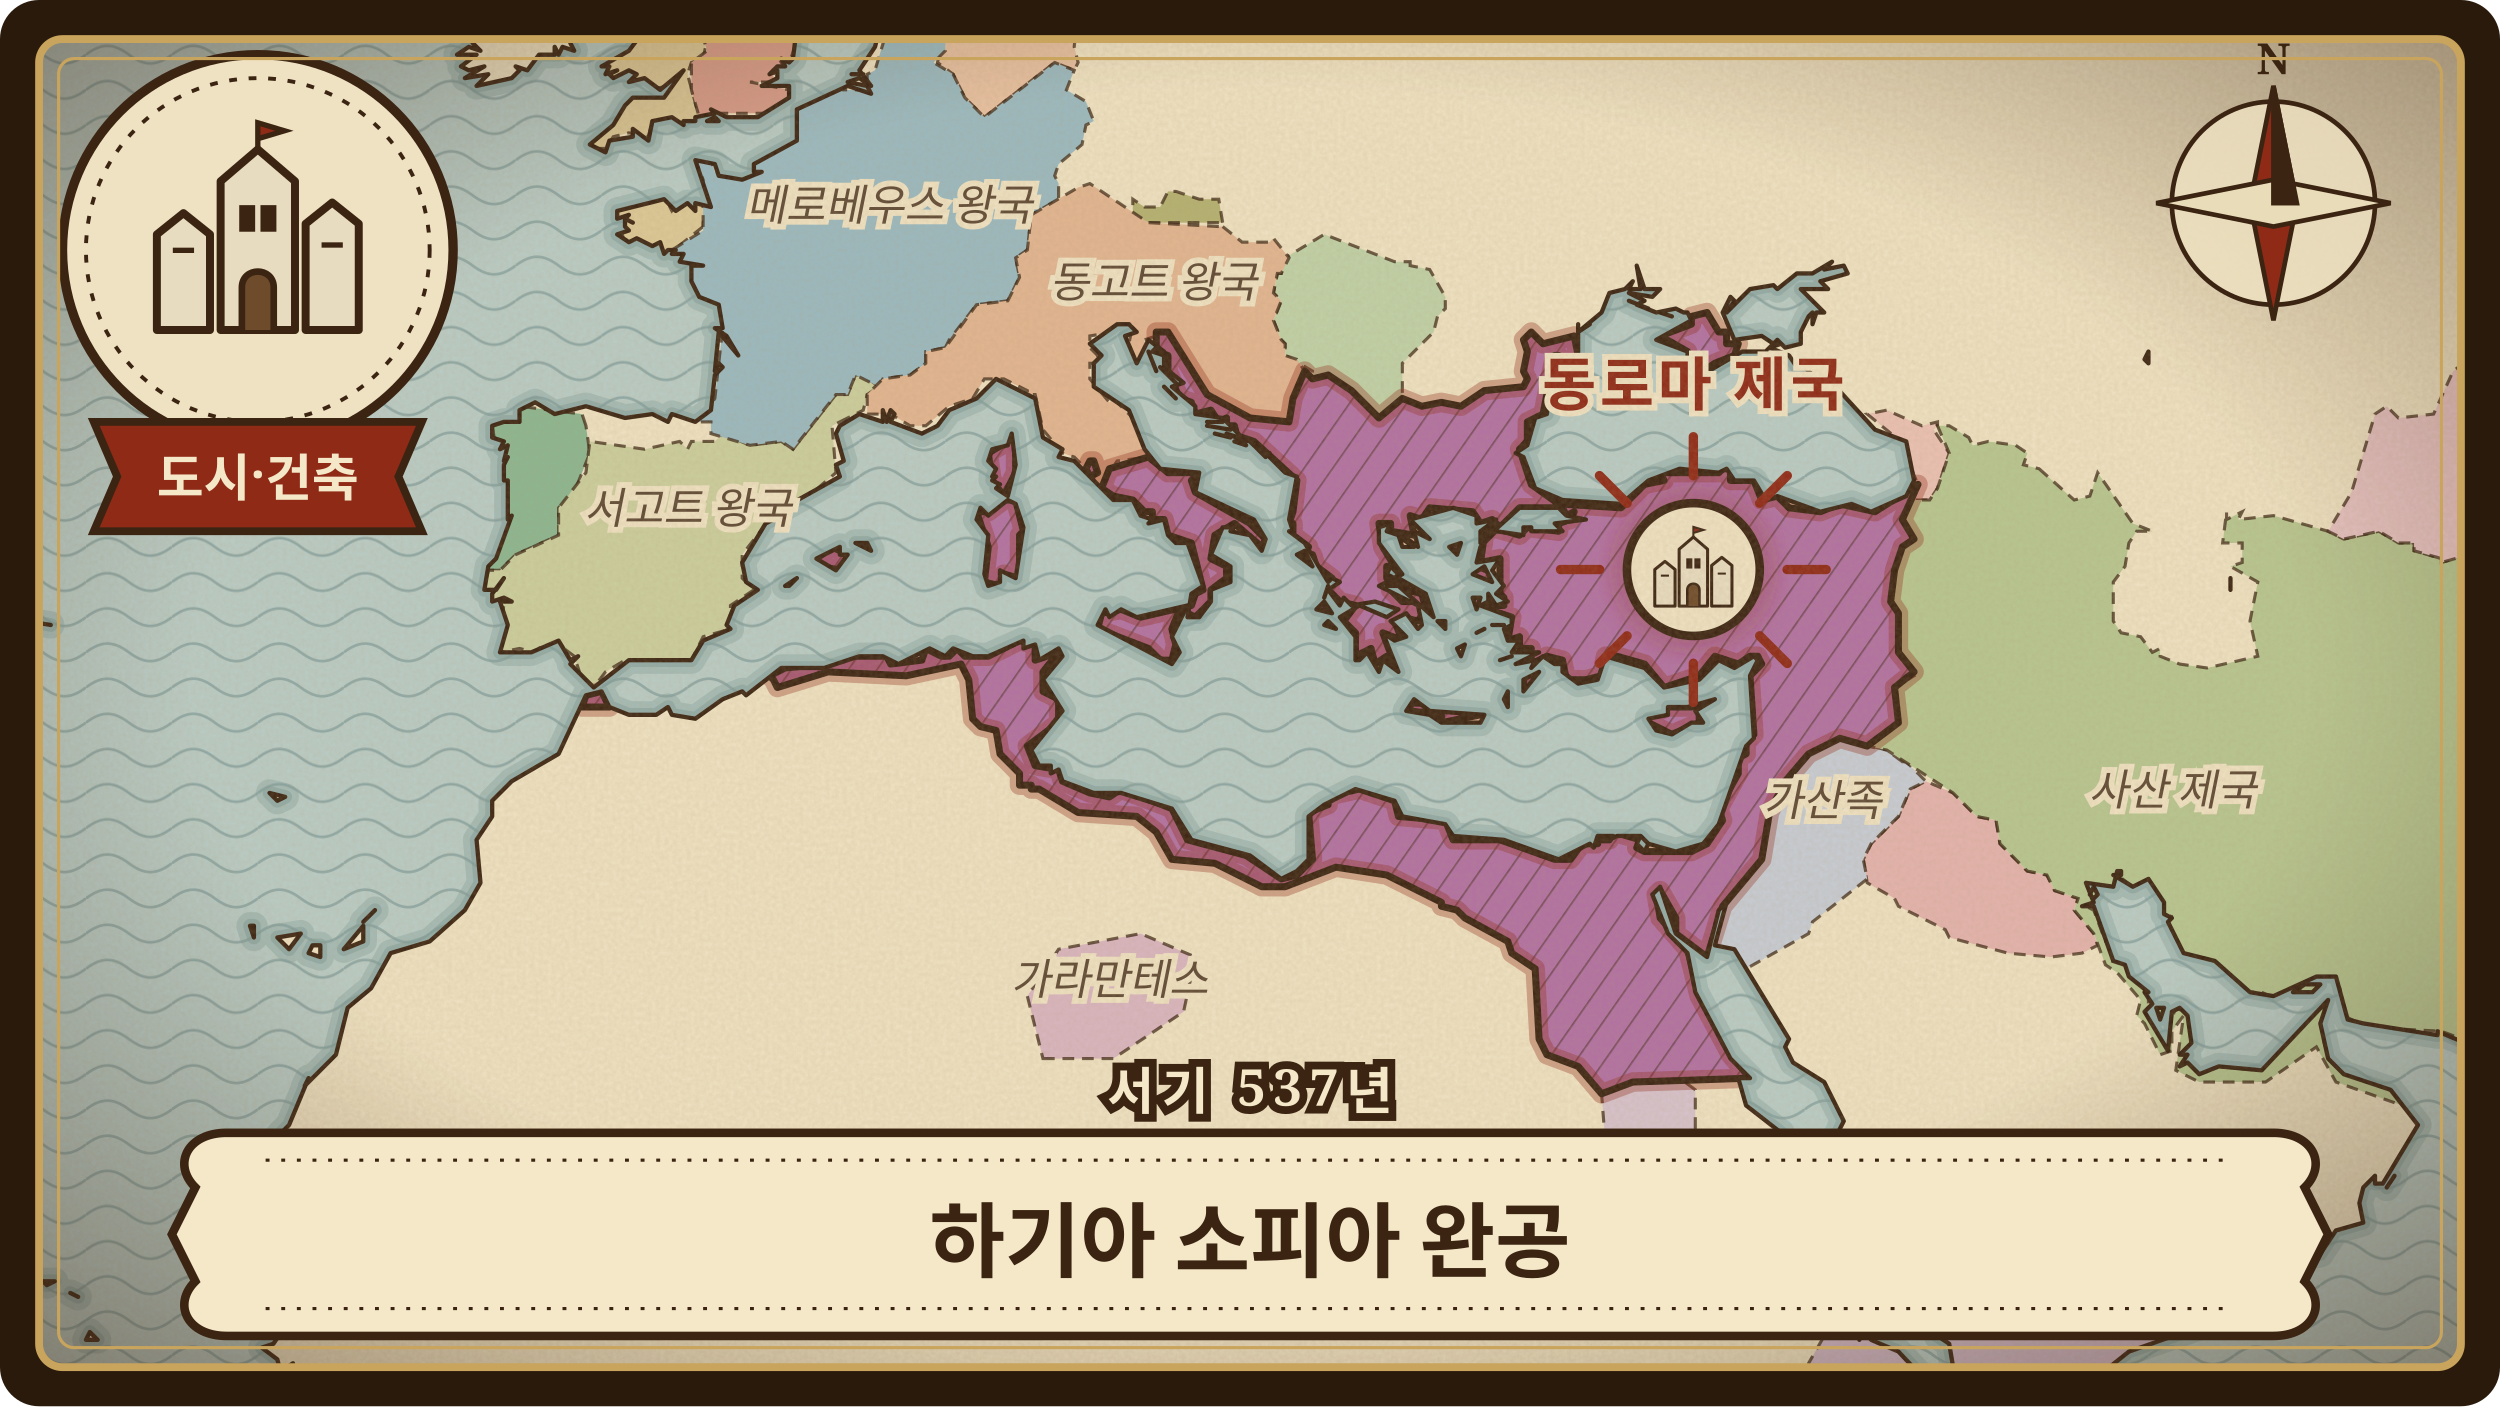
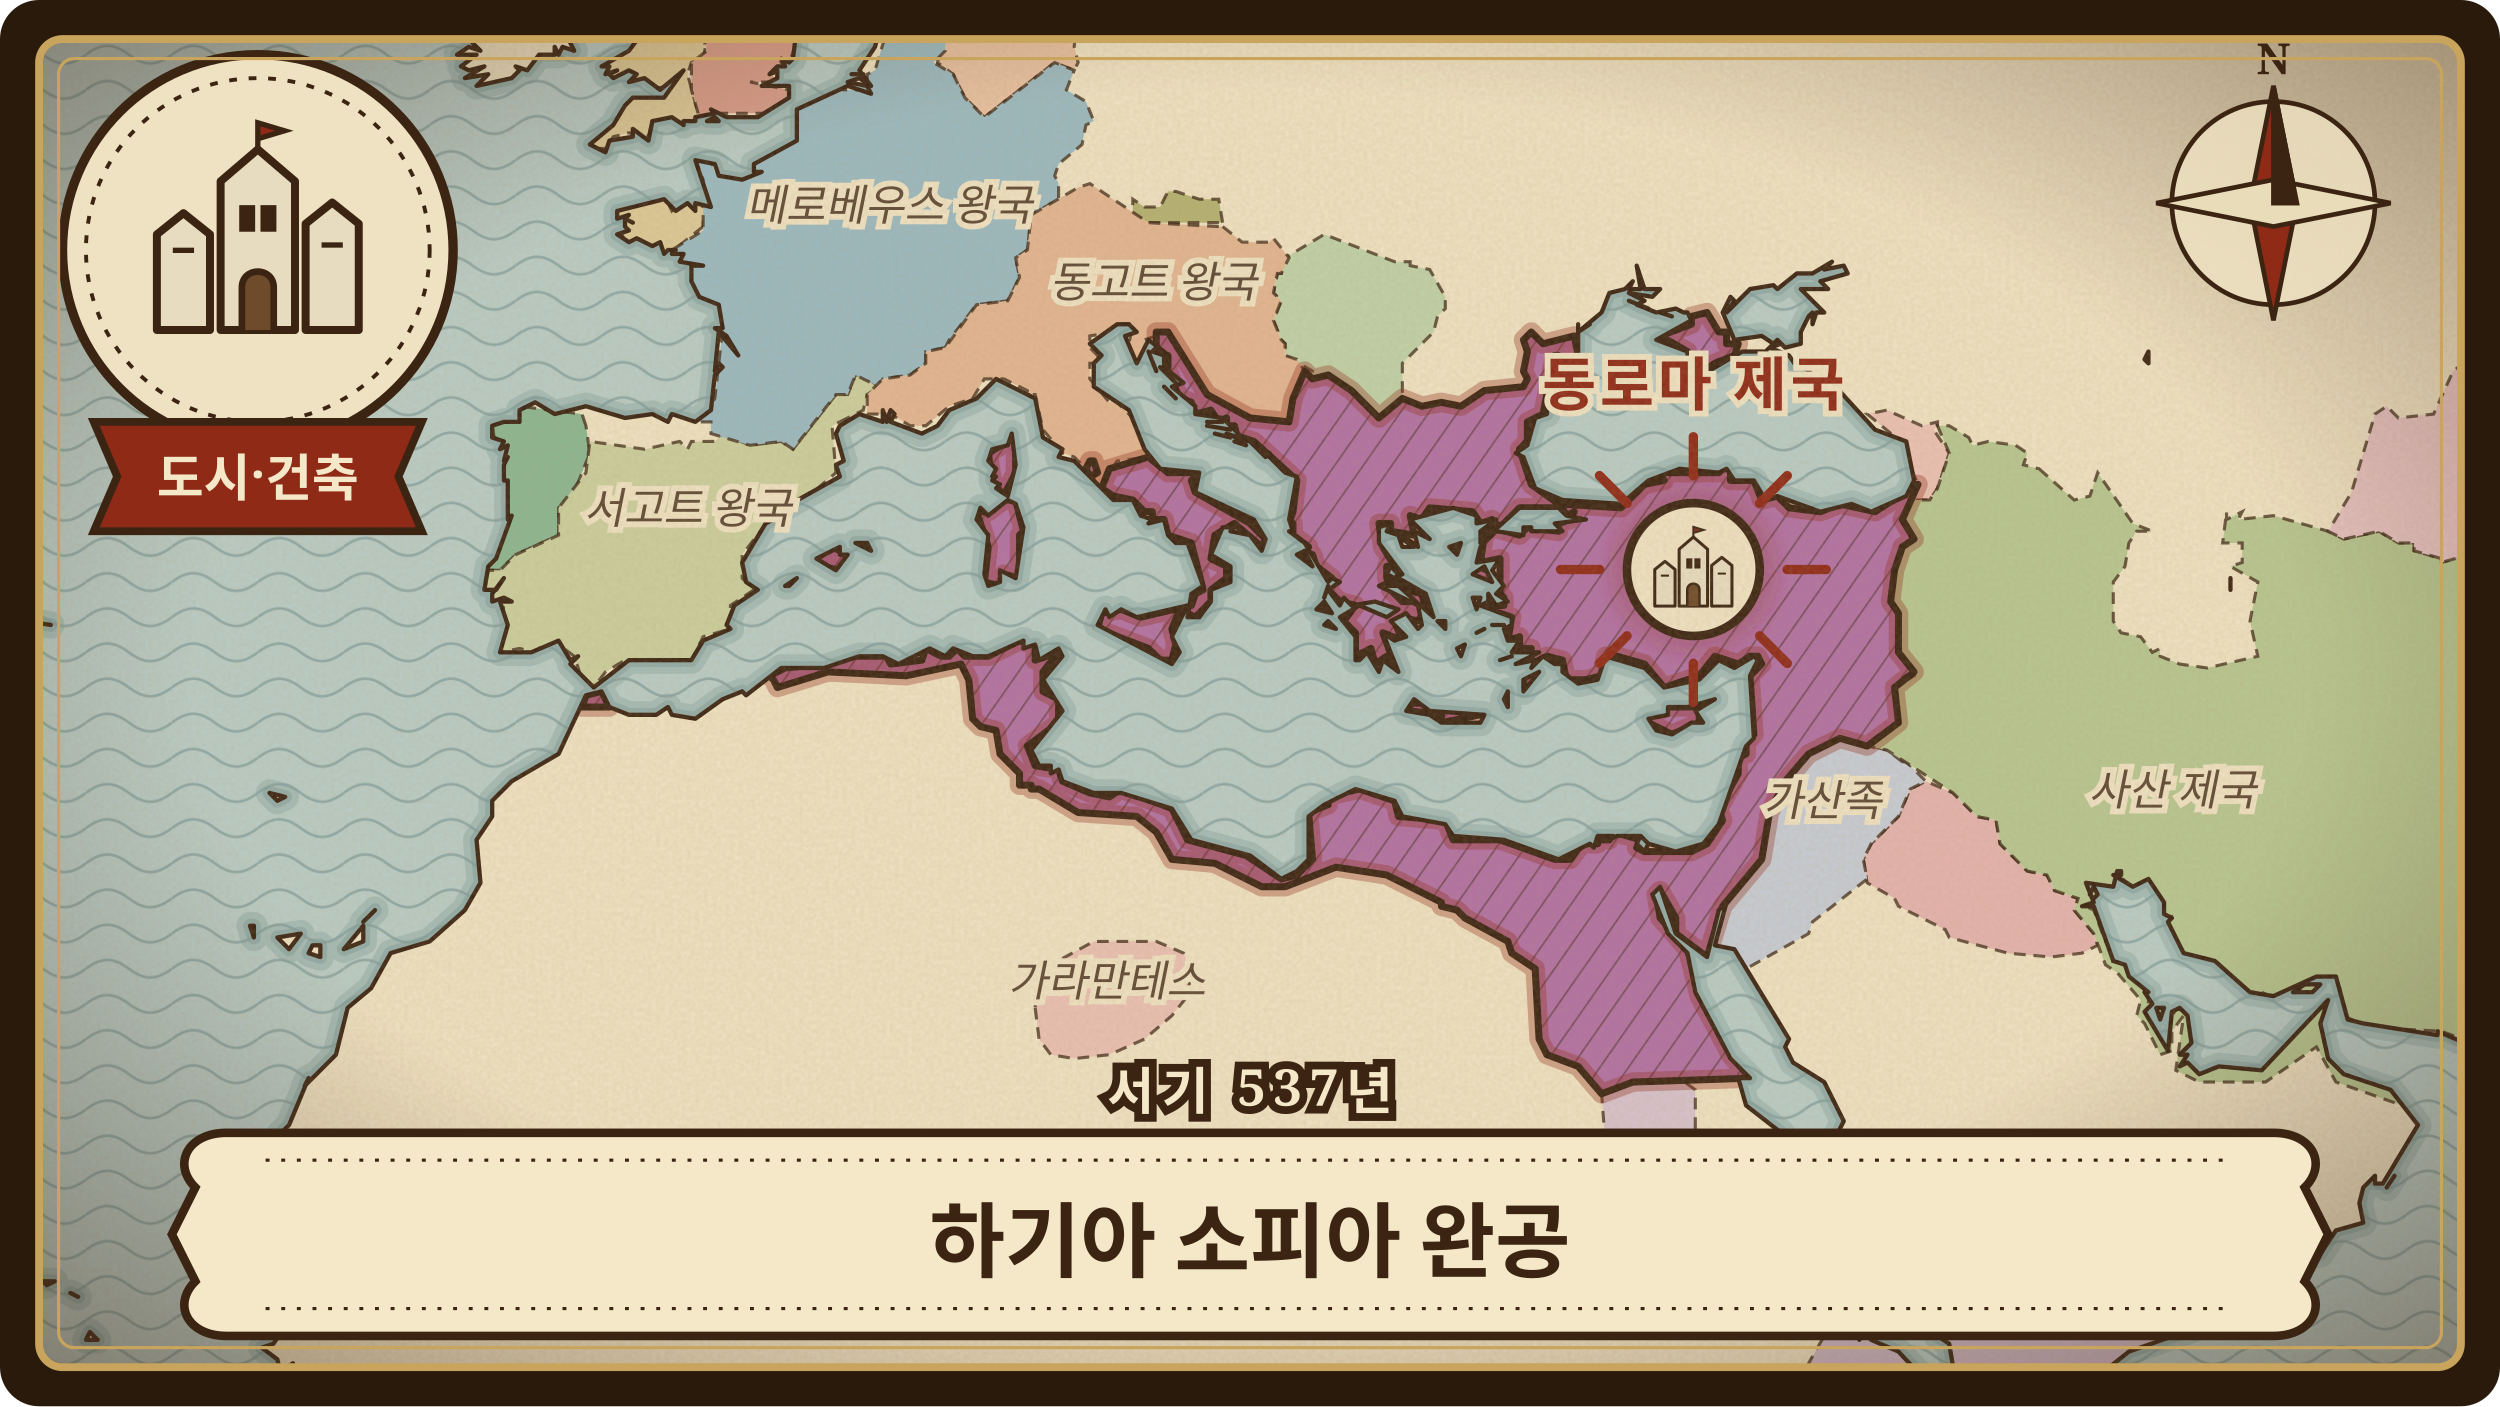
<svg xmlns="http://www.w3.org/2000/svg" viewBox="0 0 640 360" width="640" height="360" role="img" aria-label="하기아 소피아 완공">
  <defs>
    <clipPath id="frame-hagia-sophia">
      <rect x="10" y="10" width="620" height="340" rx="6" />
    </clipPath>
    <pattern id="waves-hagia-sophia" width="22" height="9" patternUnits="userSpaceOnUse">
      <path d="M0 5 C4 2 7 2 11 5 C15 8 18 8 22 5" fill="none" stroke="#6f8f8f" stroke-width="0.7" stroke-opacity="0.55" />
    </pattern>
    <pattern id="hatch-hagia-sophia" width="6" height="6" patternUnits="userSpaceOnUse" patternTransform="rotate(35)">
      <path d="M0 0 L0 6" stroke="#3b2412" stroke-width="0.9" stroke-opacity="0.45" />
    </pattern>
    <filter id="paper-hagia-sophia" x="0" y="0" width="100%" height="100%">
      <feTurbulence type="fractalNoise" baseFrequency="0.9" numOctaves="3" seed="25" result="noise" />
      <feColorMatrix in="noise" type="matrix" values="0 0 0 0 0.45  0 0 0 0 0.33  0 0 0 0 0.18  0 0 0 0.22 0" />
    </filter>
    <radialGradient id="vignette-hagia-sophia" cx="50%" cy="48%" r="70%">
      <stop offset="60%" stop-color="#3b2412" stop-opacity="0" />
      <stop offset="100%" stop-color="#3b2412" stop-opacity="0.45" />
    </radialGradient>
    <filter id="glow-hagia-sophia">
      <feGaussianBlur stdDeviation="3" />
    </filter>
    <path id="land-hagia-sophia" d="M7 159L13 160L7 159ZM11 328L12 329L14 328L11 328ZM18 331L20 332L18 331ZM22 343L25 343L23 341L22 343ZM64 237L65 240L65 237L64 237ZM67 345L71 348L72 352L75 349L72 351L73 352L74 351L74 355L83 354L75 357L73 354L72 361L74 360L75 361L78 360L80 361L82 359L80 361L74 361L72 362L75 364L77 363L75 365L77 366L80 365L78 367L85 366L85 367L84 366L81 367L82 369L83 367L85 368L81 370L83 369L82 371L83 373L85 371L85 374L87 372L87 375L89 373L87 376L94 380L94 383L96 384L555 384L556 378L559 377L556 377L558 367L555 365L550 369L531 371L524 375L519 374L510 377L505 374L500 368L496 369L502 365L501 362L486 346L479 343L477 340L476 343L470 325L468 321L467 322L468 320L459 314L457 297L458 298L455 293L456 290L447 283L445 276L448 276L443 271L434 254L432 244L427 239L423 229L425 227L429 239L437 245L440 233L442 231L439 242L444 243L458 266L457 268L459 272L467 277L472 287L470 291L472 297L476 303L483 308L488 319L494 325L498 333L498 341L496 342L499 344L501 356L502 360L506 361L514 360L518 356L526 355L535 350L540 350L545 346L565 339L564 336L567 333L578 328L585 328L588 322L594 321L598 315L605 313L604 308L605 304L608 301L608 303L610 303L619 288L612 279L600 275L596 271L594 262L596 256L579 274L568 273L563 275L560 272L558 273L560 270L558 270L561 267L560 260L558 258L556 259L555 269L549 259L551 257L549 254L550 254L545 250L544 247L541 246L536 232L533 232L536 231L534 226L541 227L542 223L543 223L543 224L541 224L546 227L550 225L554 231L554 234L556 235L555 236L559 244L567 246L576 254L582 255L593 250L598 250L601 261L605 262L624 265L624 264L631 267L633 266L633 267L638 265L645 266L649 264L654 266L664 264L664 -24L344 -24L344 -20L339 -20L341 -24L338 -20L335 -20L334 -16L330 -13L326 -13L324 -18L326 -16L322 -19L316 -17L310 -15L308 -11L295 -7L290 -10L290 -9L292 -8L291 -6L297 -6L296 -3L291 -6L291 -10L288 -9L285 -14L280 -12L284 -14L282 -14L279 -9L276 -10L274 -7L270 -8L269 -9L272 -13L269 -12L266 -14L264 -12L264 -14L262 -14L263 -18L259 -18L261 -20L262 -19L262 -20L259 -21L261 -24L254 -24L253 -22L254 -22L254 -17L256 -14L253 -12L256 -12L256 -7L262 -3L258 -7L254 -7L253 -1L253 -3L251 -4L251 -1L249 -5L243 -3L242 0L245 0L243 1L240 -2L232 0L228 4L226 4L224 12L220 18L223 22L220 20L217 21L222 22L223 24L217 22L204 28L204 36L193 42L193 44L195 44L190 46L184 45L183 42L178 41L182 53L178 52L178 54L176 52L173 54L170 51L158 54L158 56L161 55L160 56L162 57L160 56L160 58L161 59L158 60L161 62L163 61L167 63L169 62L170 65L171 64L173 64L172 65L175 65L174 67L180 68L177 68L177 72L179 76L184 78L185 84L183 84L186 86L189 91L184 85L183 95L184 93L185 94L183 96L182 105L178 108L172 106L171 108L167 106L160 107L150 104L142 106L137 103L133 105L133 108L129 108L126 109L126 112L129 113L128 115L130 114L129 118L130 117L129 119L129 123L130 123L130 133L131 132L127 143L125 145L124 151L127 151L129 148L126 152L126 154L129 153L131 154L128 154L130 160L128 167L136 167L143 164L146 169L148 168L146 170L152 176L161 169L177 169L180 164L187 161L186 160L188 155L194 151L191 149L190 144L196 134L198 133L197 132L215 122L214 119L216 118L214 111L215 109L220 106L226 108L226 105L227 108L228 105L229 106L228 108L236 111L240 109L243 105L250 102L255 97L265 102L267 112L272 115L271 117L275 118L285 128L290 128L292 132L295 133L294 134L298 133L299 137L301 139L304 139L308 150L305 152L304 158L307 158L310 154L310 151L315 149L315 145L310 142L313 135L316 135L315 136L320 137L323 141L324 138L321 133L306 126L307 121L297 120L293 115L289 105L280 99L280 93L282 91L279 88L286 83L289 83L291 85L288 86L291 93L294 87L298 90L298 94L303 98L300 99L306 104L306 106L313 107L319 113L314 111L320 113L324 117L325 116L325 117L329 121L332 122L330 133L331 136L330 136L334 139L340 149L341 148L343 149L340 151L343 155L344 153L346 155L352 154L358 156L355 158L348 155L343 158L347 163L347 169L348 169L350 167L353 172L354 169L358 172L354 162L357 164L360 163L356 159L360 157L363 161L364 160L363 155L353 150L357 148L355 147L356 145L358 147L357 148L359 147L353 139L353 135L356 134L355 136L358 137L359 140L362 140L359 138L359 137L363 140L362 136L366 138L361 133L372 130L378 132L378 134L383 133L379 136L379 139L389 130L399 130L400 128L393 125L390 117L388 116L391 114L393 107L396 106L397 98L399 94L398 95L398 92L400 91L399 94L404 92L404 83L404 85L410 80L412 75L416 74L417 73L418 72L417 74L420 74L419 68L421 74L425 74L423 76L417 75L421 77L419 78L424 80L429 79L431 80L432 80L433 82L424 87L432 90L432 95L430 95L434 97L446 90L452 90L454 88L451 86L444 87L441 80L443 76L444 77L442 80L448 74L454 73L455 74L460 70L464 70L469 67L467 69L472 68L473 70L466 72L468 74L461 74L467 80L465 80L464 83L464 80L463 81L461 85L461 88L457 89L455 87L454 88L456 88L453 89L458 91L460 94L462 94L465 97L469 98L480 110L488 113L490 123L488 127L479 131L474 129L466 131L455 127L452 128L449 123L444 123L442 120L440 121L430 120L422 123L415 129L400 128L399 130L401 132L406 133L398 134L400 136L392 136L392 135L390 135L390 137L383 136L379 140L378 144L384 143L382 146L385 150L383 152L386 154L383 155L381 152L381 154L379 155L387 158L387 160L385 161L386 164L389 164L387 167L394 167L388 170L393 169L392 171L395 168L398 170L400 170L400 172L404 175L409 174L411 168L421 171L426 176L435 174L440 169L444 171L449 168L450 169L448 173L449 189L447 191L440 211L436 216L429 218L422 216L421 218L419 216L420 214L422 216L420 214L414 214L412 215L410 215L413 214L409 214L408 217L407 216L399 220L385 215L372 214L370 211L359 209L357 205L347 202L339 206L335 209L335 220L332 223L328 225L320 219L305 215L300 207L287 203L280 203L272 200L271 197L269 198L269 196L266 196L264 192L272 182L267 174L272 168L271 166L266 169L265 165L262 166L262 164L253 168L249 168L244 166L242 168L238 166L230 170L226 168L220 168L211 171L200 171L191 178L190 177L185 179L178 184L172 183L171 181L168 183L161 183L156 181L154 177L150 178L143 193L131 200L126 205L126 209L122 215L123 226L119 233L110 241L100 244L95 253L89 258L86 270L78 278L79 276L74 288L71 291L70 299L71 297L76 304L74 310L76 309L74 311L76 314L77 323L74 338L70 344L67 345ZM69 203L71 205L73 204L69 203ZM71 240L74 243L77 239L71 240ZM79 244L82 245L82 242L80 242L79 244ZM88 243L93 241L93 237L88 243ZM93 236L96 233L93 236ZM117 14L122 14L118 17L120 18L124 17L119 20L125 19L122 22L131 20L133 18L132 17L135 18L138 14L142 14L142 12L143 14L144 12L147 13L146 11L149 4L147 -8L148 -8L147 -10L149 -9L152 -12L151 -15L153 -12L153 -14L152 -17L150 -16L151 -18L148 -23L142 -23L141 -21L140 -21L142 -24L138 -24L139 -21L137 -20L137 -24L137 -22L136 -24L136 -22L133 -23L132 -21L133 -18L129 -17L132 -15L134 -16L130 -13L131 -11L120 -12L120 -9L121 -11L122 -10L121 -7L124 -7L124 -6L121 -5L122 -4L119 -3L121 -2L119 -1L129 1L126 2L124 7L121 9L126 9L128 6L130 8L123 9L121 11L123 13L120 12L117 14ZM157 -24L156 -20L155 -20L157 -16L157 -19L161 -17L161 -19L163 -18L167 -20L170 -20L168 -19L166 -15L170 -9L172 -11L170 -3L173 0L171 0L170 -1L170 1L168 0L162 1L158 6L163 5L163 8L164 9L161 13L154 17L156 17L155 19L158 18L156 19L157 20L161 18L163 19L161 21L165 20L169 23L175 18L170 25L162 25L160 27L157 32L151 37L155 39L156 36L162 35L162 33L166 36L167 31L172 30L175 32L175 31L178 31L178 30L183 29L182 28L186 30L194 30L202 25L202 22L195 22L199 20L199 18L197 19L199 17L201 17L200 15L202 16L203 15L204 7L199 4L196 4L195 6L192 5L195 2L194 -1L190 -5L187 -5L190 -5L193 -3L190 -9L192 -10L188 -14L183 -16L181 -24ZM159 0L161 2L163 0L160 -1L159 0ZM181 31L184 31L183 30L181 31ZM201 150L202 150L204 148L201 150ZM209 143L214 146L217 142L215 142L215 140L209 143ZM218 19L221 19L218 19ZM219 139L223 141L222 139L219 139ZM250 133L253 137L252 147L253 150L256 149L256 146L260 148L262 135L260 129L258 128L253 132L251 130L250 133ZM253 118L255 120L254 122L255 122L254 123L256 124L255 125L258 127L260 119L259 111L258 114L254 115L253 118ZM281 160L300 170L302 167L300 163L304 155L291 158L287 156L284 158L283 156L281 160ZM294 90L296 95L294 90ZM295 90L298 91L296 89L295 90ZM297 94L301 98L297 94ZM298 99L301 102L298 99ZM309 109L315 110L309 109ZM309 108L313 108L309 108ZM311 111L315 112L311 111ZM316 113L319 114L316 113ZM332 142L336 145L334 141L332 142ZM337 156L341 157L339 154L337 156ZM339 153L340 150L339 153ZM339 160L342 161L340 159L339 160ZM355 150L358 150L367 158L365 152L358 148L355 150ZM360 182L366 183L369 185L379 185L380 183L366 182L362 179L360 182ZM368 159L370 161L370 159L368 159ZM371 140L373 142L374 139L371 140ZM373 166L374 168L375 165L373 166ZM377 153L378 156L379 153L377 153ZM377 147L382 149L380 145L377 147ZM378 162L380 161L378 162ZM382 160L385 160L382 160ZM384 169L387 168L384 169ZM385 179L386 181L386 177L385 179ZM390 174L390 177L394 172L390 174ZM404 85L407 83L404 85ZM417 77L422 79L417 77ZM422 184L424 187L428 188L433 185L436 185L434 182L439 179L432 181L427 181L427 183L422 184ZM425 80L428 81L425 80ZM477 338L481 339L478 337L477 338ZM490 329L493 332L490 329ZM535 229L536 230L537 229L536 227L535 229ZM549 92L550 93L550 90L549 92ZM552 258L553 261L554 258L552 258ZM571 148L571 151L571 148ZM587 254L592 254L594 252L590 252L587 254ZM611 304L613 301L611 304Z" />
    <clipPath id="landclip-hagia-sophia">
      <use href="#land-hagia-sophia" />
    </clipPath>
    <path id="hl-hagia-sophia-21" d="M374 104L380 100L390 99L391 97L390 95L391 90L390 87L392 85L395 88L403 86L404 91L400 93L399 91L398 91L395 106L391 108L391 113L389 115L392 124L399 129L415 130L421 124L426 123L425 121L440 121L441 120L443 120L443 123L449 123L451 128L455 127L458 130L466 131L471 129L480 131L491 124L487 133L490 138L487 140L485 146L484 154L486 157L486 167L490 172L485 176L486 185L478 191L471 189L463 193L457 200L453 208L451 220L441 232L437 245L429 239L429 235L425 228L424 229L425 235L432 243L435 255L443 270L448 276L418 277L410 280L404 273L396 270L394 266L393 248L387 244L386 241L375 235L373 233L369 232L369 231L355 224L342 222L329 227L323 227L311 221L300 220L296 213L291 209L276 208L266 202L264 202L264 201L261 201L261 198L256 193L255 187L251 186L249 184L248 174L246 170L232 173L212 172L199 176L198 174L197 173L201 171L211 170L217 168L227 168L228 170L236 169L237 166L241 168L243 168L245 166L247 168L253 168L261 164L265 165L265 169L271 167L267 172L267 177L271 179L271 185L263 191L265 196L271 197L272 200L279 203L284 204L287 202L300 207L304 215L319 219L328 225L332 224L336 220L335 208L340 206L339 204L348 202L357 205L358 209L370 210L372 215L384 215L398 220L402 220L405 216L409 216L409 215L412 215L413 213L420 215L419 217L421 218L433 218L437 216L441 210L440 207L445 198L445 194L447 193L447 190L449 188L448 173L451 170L450 168L448 168L445 170L439 168L435 173L426 176L421 170L414 168L411 168L410 173L406 174L401 174L400 169L396 168L392 170L392 166L389 166L389 163L386 164L387 158L381 156L380 152L382 155L385 155L385 153L384 152L384 143L379 144L380 137L382 135L389 137L391 135L399 136L399 134L402 133L403 131L401 132L400 130L389 130L384 135L382 133L379 134L377 131L366 130L364 133L361 132L362 137L356 136L356 134L353 134L354 140L357 145L355 145L355 148L360 150L356 149L356 151L359 154L361 154L360 151L364 152L365 156L363 159L359 158L357 159L359 164L354 162L357 170L355 168L352 170L351 166L347 168L347 162L344 159L347 155L343 154L340 151L341 148L337 145L336 142L333 143L335 140L331 137L331 134L330 134L331 131L332 123L321 113L318 112L317 113L316 109L314 109L314 107L312 108L310 105L306 106L305 103L302 102L299 95L299 91L296 90L296 85L299 85L309 101L320 107L330 108L331 102L334 95L336 97L340 96L346 100L353 107L359 102L364 104L369 103ZM149 181L150 178L154 177L156 181ZM337 155L339 154L340 157L337 156ZM201 148L204 148L201 151ZM310 154L306 158L302 156L300 161L301 165L300 169L297 169L294 166L281 161L282 157L287 156L292 158L305 155L306 152L308 151L305 139L299 137L298 133L295 133L295 131L293 131L290 128L285 127L282 125L284 120L294 117L299 121L307 121L305 123L306 126L320 134L324 138L323 140L316 134L311 137L310 143L314 145L314 148L310 151ZM216 146L209 145L209 143L213 140L217 142ZM219 139L222 139L223 141L219 140ZM261 137L261 148L257 147L256 150L252 149L253 140L250 131L253 131L257 128L260 128L262 136ZM279 118L280 118L281 121L279 122L278 120ZM260 121L257 127L254 123L253 116L258 113L258 111L260 111L260 113ZM435 185L428 188L422 185L422 183L427 181L433 181L439 178L435 182ZM365 181L379 183L369 185L369 183L361 182L361 180L365 180ZM390 173L394 172L393 176L390 177ZM369 158L371 160L369 161L368 158ZM377 154L377 152L379 153L379 156L377 156ZM378 149L376 147L378 145L381 146L382 149L379 149ZM372 139L374 139L374 141L370 141L371 139ZM432 90L425 86L433 83L433 81L437 80L440 85L442 85L442 88L445 88L444 91L439 93L433 97L431 97L431 95L432 91Z" />
  </defs>
  <rect width="640" height="360" rx="10" fill="#2a1a0c" />
  <g clip-path="url(#frame-hagia-sophia)">
    <rect width="640" height="360" fill="#b9ccc6" />
    <rect width="640" height="360" fill="url(#waves-hagia-sophia)" />
    <use href="#land-hagia-sophia" fill="none" stroke="#7e9c98" stroke-width="7" stroke-opacity="0.35" stroke-linejoin="round" />
    <use href="#land-hagia-sophia" fill="none" stroke="#7e9c98" stroke-width="3.5" stroke-opacity="0.5" stroke-linejoin="round" />
    <use href="#land-hagia-sophia" fill="#efe2c2" stroke="none" />
    <g clip-path="url(#landclip-hagia-sophia)">
-       <path d="M267 271L285 271L303 259L306 245L292 239L271 243L263 255Z" fill="rgb(217,181,191)" stroke="#3b2412" stroke-width="0.8" stroke-opacity="0.75" stroke-dasharray="3 2" />
+       <path d="M265 258L266 266L269 270L275 271L284 270L293 266L300 260L304 255L305 248L303 244L296 241L280 241L269 247L265 257Z" fill="rgb(234,192,178)" stroke="#3b2412" stroke-width="0.8" stroke-opacity="0.75" stroke-dasharray="3 2" />
      <path d="M445 321L449 326L450 330L447 332L440 332L440 338L436 337L434 340L424 342L419 339L416 333L414 319L429 319L439 322L444 321Z" fill="rgb(217,194,202)" stroke="#3b2412" stroke-width="0.8" stroke-opacity="0.75" stroke-dasharray="3 2" />
      <path d="M437 309L421 310L412 306L414 319L429 319L439 322L444 321L437 309Z" fill="rgb(212,174,123)" stroke="#3b2412" stroke-width="0.8" stroke-opacity="0.75" stroke-dasharray="3 2" />
      <path d="M434 289L434 279L430 276L418 277L410 280L412 306L421 310L437 309L433 293L434 290Z" fill="rgb(215,194,204)" stroke="#3b2412" stroke-width="0.8" stroke-opacity="0.75" stroke-dasharray="3 2" />
      <path d="M150 109L149 106L133 104L132 107L129 107L126 109L127 115L130 118L128 119L130 133L125 146L128 146L132 142L143 137L143 130L147 126L151 116L150 109Z" fill="rgb(139,182,144)" stroke="#3b2412" stroke-width="0.8" stroke-opacity="0.75" stroke-dasharray="3 2" />
      <path d="M313 57L312 51L307 51L301 49L299 49L297 53L293 53L290 51L290 55L294 57L312 57Z" fill="rgb(180,177,113)" stroke="#3b2412" stroke-width="0.8" stroke-opacity="0.75" stroke-dasharray="3 2" />
      <path d="M511 210L512 216L519 223L524 224L526 228L532 230L531 233L536 239L537 242L533 244L525 245L514 244L499 240L498 238L486 232L485 230L478 226L477 220L479 216L486 209L489 202L493 200L500 203L506 209Z" fill="rgb(228,179,173)" stroke="#3b2412" stroke-width="0.8" stroke-opacity="0.75" stroke-dasharray="3 2" />
      <path d="M487 195L483 192L471 189L463 193L457 200L453 208L451 220L441 232L439 243L443 243L447 248L463 239L464 236L478 225L477 220L479 216L486 209L489 202L493 200L488 195Z" fill="rgb(199,204,212)" stroke="#3b2412" stroke-width="0.8" stroke-opacity="0.75" stroke-dasharray="3 2" />
      <path d="M361 67L361 68L366 69L370 76L370 79L368 81L367 85L359 93L359 102L353 107L340 96L336 97L336 95L329 91L329 88L328 87L326 82L328 77L326 75L327 70L328 70L329 66L339 60L357 67Z" fill="rgb(192,209,167)" stroke="#3b2412" stroke-width="0.8" stroke-opacity="0.75" stroke-dasharray="3 2" />
      <path d="M183 32L184 29L181 30L182 32Z" fill="rgb(154,185,192)" stroke="#3b2412" stroke-width="0.8" stroke-opacity="0.75" stroke-dasharray="3 2" />
      <path d="M496 109L496 108L492 109L483 105L478 106L489 115L488 117L491 124L489 128L494 128L496 125L499 116L495 110Z" fill="rgb(235,193,179)" stroke="#3b2412" stroke-width="0.8" stroke-opacity="0.75" stroke-dasharray="3 2" />
      <path d="M488 347L490 350L495 354L495 356L487 359L470 359L464 355L463 349L467 342L475 339L476 342L477 339L480 344L483 343L484 345ZM515 335L515 337L521 337L532 333L557 331L563 331L566 334L564 340L545 346L540 350L533 351L527 355L519 356L514 360L502 360L497 342L498 331L495 327L499 323L503 323L506 329L512 332Z" fill="rgb(206,182,198)" stroke="#3b2412" stroke-width="0.8" stroke-opacity="0.75" stroke-dasharray="3 2" />
      <path d="M552 260L552 257L554 257L554 260ZM522 120L531 128L535 127L537 121L546 134L551 136L547 136L545 139L544 145L541 149L541 159L543 162L548 163L551 167L553 166L553 168L558 170L565 171L578 168L576 159L578 149L571 145L574 144L574 139L569 139L570 131L570 133L574 131L573 133L582 132L596 136L600 138L609 136L614 139L618 139L618 141L625 143L625 144L639 140L643 146L654 158L656 165L654 174L655 184L659 190L664 193L664 260L662 264L655 266L646 264L633 267L625 264L606 263L600 260L599 253L597 250L593 250L594 252L592 254L587 255L589 253L583 256L579 254L575 254L569 250L567 246L559 244L555 237L556 234L554 234L550 225L546 227L542 224L542 227L537 228L538 230L534 232L536 233L539 241L542 244L541 246L544 246L545 249L550 253L550 259L554 266L557 258L561 260L561 267L559 272L562 273L563 275L568 273L578 274L592 260L593 257L595 256L595 267L598 272L603 276L612 278L615 283L598 277L593 268L580 277L563 277L557 274L559 260L556 264L556 269L553 270L549 262L547 260L548 256L542 249L539 247L536 239L531 233L532 230L526 228L524 224L519 223L512 216L511 210L506 209L500 203L483 192L478 191L486 185L485 176L490 173L486 167L486 157L484 154L485 146L487 140L490 138L487 133L489 128L494 128L496 125L499 116L496 109L499 109L504 112L505 114L509 113L516 114L519 116L518 119Z" fill="rgb(183,198,144)" stroke="#3b2412" stroke-width="0.8" stroke-opacity="0.75" stroke-dasharray="3 2" />
      <path d="M272 -7L272 -9L260 -9L255 -15L253 -12L255 -11L256 -7L252 -7L252 0L245 3L243 2L240 16L244 19L247 25L252 30L270 16L275 18L276 16L275 12L276 2L270 0L270 -5L272 -7Z" fill="rgb(231,192,160)" stroke="#3b2412" stroke-width="0.8" stroke-opacity="0.75" stroke-dasharray="3 2" />
      <path d="M650 94L664 96L664 193L659 190L655 184L654 174L656 165L654 158L643 146L639 140L625 144L625 143L618 141L618 139L614 139L609 136L600 138L596 136L602 126L608 106L611 104L614 107L623 106L628 95L632 92L633 88L649 94Z" fill="rgb(231,194,193)" stroke="#3b2412" stroke-width="0.8" stroke-opacity="0.75" stroke-dasharray="3 2" />
      <path d="M217 107L213 109L214 121L207 127L197 131L197 133L190 142L190 148L193 151L187 155L187 161L180 163L177 169L160 169L155 172L152 176L149 174L147 168L143 165L139 165L137 167L133 166L128 167L129 154L126 154L126 152L124 151L125 146L128 146L132 142L143 137L143 130L150 121L151 113L165 115L174 113L176 115L177 113L183 113L185 111L192 114L200 113L203 115L214 101L217 101L219 96L221 96L225 99L222 101L221 105L217 107Z" fill="rgb(203,206,157)" stroke="#3b2412" stroke-width="0.8" stroke-opacity="0.75" stroke-dasharray="3 2" />
      <path d="M180 58L170 66L168 63L160 62L157 54L159 52L170 50L172 54L174 52L181 53L180 57ZM181 -24L182 -15L176 -10L179 6L181 10L180 15L177 16L176 19L179 30L177 32L167 31L166 35L161 34L157 35L155 38L151 38L151 35L157 32L159 26L160 26L162 23L170 24L171 22L166 23L164 20L161 21L161 19L157 20L154 19L155 15L160 13L162 10L161 5L158 6L160 2L158 -2L162 -2L162 1L168 -1L171 -9L168 -9L166 -12L167 -19L160 -17L157 -18L157 -17L155 -17L154 -21L156 -24Z" fill="rgb(220,200,150)" stroke="#3b2412" stroke-width="0.8" stroke-opacity="0.75" stroke-dasharray="3 2" />
      <path d="M182 29L182 30L179 30L177 23L177 16L181 13L179 6L176 -10L184 -17L187 -16L189 -13L192 -5L187 -5L186 -1L193 5L196 3L200 3L204 5L204 11L202 16L200 16L201 18L198 18L198 21L192 21L202 23L202 25L197 29L183 29Z" fill="rgb(217,156,137)" stroke="#3b2412" stroke-width="0.8" stroke-opacity="0.75" stroke-dasharray="3 2" />
      <path d="M242 89L237 90L237 93L233 96L226 97L225 99L219 96L217 101L214 101L203 115L200 113L192 114L182 111L182 108L179 108L183 102L185 84L183 78L178 75L176 68L174 68L172 64L180 59L180 46L178 41L182 41L183 44L192 45L194 40L200 38L202 35L204 26L210 25L215 22L216 22L216 23L222 23L222 19L224 18L227 8L230 6L231 4L232 8L235 5L237 6L237 3L238 1L242 5L242 13L239 16L244 19L247 25L252 30L270 16L275 18L273 23L278 26L280 31L278 32L277 37L271 42L270 45L271 47L271 51L264 55L263 64L260 66L261 71L258 77L250 78L243 87Z" fill="rgb(154,185,192)" stroke="#3b2412" stroke-width="0.8" stroke-opacity="0.75" stroke-dasharray="3 2" />
      <path d="M187 0L193 5L194 2L192 -4L187 -5L187 -1Z" fill="rgb(173,212,197)" stroke="#3b2412" stroke-width="0.8" stroke-opacity="0.75" stroke-dasharray="3 2" />
      <path d="M296 92L296 96L294 95L295 91ZM313 58L318 62L325 62L326 61L330 66L328 70L327 70L326 75L328 77L326 82L328 87L329 88L329 91L332 92L334 95L331 102L330 108L320 107L309 101L299 85L293 87L293 91L290 92L289 88L290 83L286 83L285 85L279 86L279 89L281 91L281 93L279 93L279 97L284 103L285 102L290 107L294 117L286 118L282 124L280 123L280 118L278 120L275 117L272 116L267 110L265 101L263 101L263 100L257 97L252 97L249 102L243 104L237 109L233 109L228 106L222 106L222 101L226 97L233 96L237 93L237 90L242 89L250 78L258 77L261 71L260 66L263 64L264 55L276 48L279 47L294 57L312 58Z" fill="rgb(226,181,145)" stroke="#3b2412" stroke-width="0.8" stroke-opacity="0.75" stroke-dasharray="3 2" />
      <use href="#hl-hagia-sophia-21" fill="rgb(178,112,163)" stroke="none" />
      <use href="#hl-hagia-sophia-21" fill="url(#hatch-hagia-sophia)" stroke="none" />
      <use href="#hl-hagia-sophia-21" fill="none" stroke="#8f2a17" stroke-width="5" stroke-opacity="0.35" stroke-linejoin="round" />
      <use href="#hl-hagia-sophia-21" fill="none" stroke="#3b2412" stroke-width="1.8" stroke-linejoin="round" />
    </g>
    <use href="#land-hagia-sophia" fill="none" stroke="#3b2412" stroke-width="1.1" stroke-linejoin="round" />
    <text x="433.5" y="103.8" class="lbl hl">동로마 제국</text>
    <text x="556.2" y="206.1" class="lbl">사산 제국</text>
    <text x="227.7" y="56.4" class="lbl">메로베우스 왕국</text>
    <text x="176.1" y="134.0" class="lbl">서고트 왕국</text>
    <text x="295.3" y="76.1" class="lbl">동고트 왕국</text>
    <text x="466.6" y="208.8" class="lbl">가산족</text>
-     <text x="284.1" y="254.6" class="lbl">가라만테스</text>
+     <text x="283.4" y="255.0" class="lbl">가라만테스</text>
    <g transform="translate(433.5 145.8)">
      <path d="M0 -24 L0 -34" transform="rotate(0)" stroke="#8f2a17" stroke-width="2.4" stroke-linecap="round" />
      <path d="M0 -24 L0 -34" transform="rotate(45)" stroke="#8f2a17" stroke-width="2.4" stroke-linecap="round" />
      <path d="M0 -24 L0 -34" transform="rotate(90)" stroke="#8f2a17" stroke-width="2.4" stroke-linecap="round" />
      <path d="M0 -24 L0 -34" transform="rotate(135)" stroke="#8f2a17" stroke-width="2.4" stroke-linecap="round" />
      <path d="M0 -24 L0 -34" transform="rotate(180)" stroke="#8f2a17" stroke-width="2.4" stroke-linecap="round" />
      <path d="M0 -24 L0 -34" transform="rotate(225)" stroke="#8f2a17" stroke-width="2.4" stroke-linecap="round" />
      <path d="M0 -24 L0 -34" transform="rotate(270)" stroke="#8f2a17" stroke-width="2.4" stroke-linecap="round" />
      <path d="M0 -24 L0 -34" transform="rotate(315)" stroke="#8f2a17" stroke-width="2.4" stroke-linecap="round" />
      <circle r="20" fill="#8f2a17" fill-opacity="0.35" filter="url(#glow-hagia-sophia)" />
      <circle r="17" fill="#efe2c2" stroke="#3b2412" stroke-width="2.2" />
      <g transform="translate(-13 -13) scale(0.26)">
        <path d="M12 86 L12 50 L22 42 L32 50 L32 86 Z M36 86 L36 30 L50 18 L64 30 L64 86 Z M68 86 L68 46 L78 38 L88 46 L88 86 Z" fill="#e8dcc0" stroke="#3b2412" stroke-width="3" stroke-linejoin="round" />
        <path d="M44 86 L44 70 C44 62 56 62 56 70 L56 86" fill="#6e4b2a" stroke="#3b2412" stroke-width="2.5" />
        <path d="M44 40 L48 40 L48 48 L44 48 Z M52 40 L56 40 L56 48 L52 48 Z M18 56 L26 56 M74 54 L82 54" stroke="#3b2412" stroke-width="2" fill="#3b2412" />
        <path d="M50 18 L50 8 L60 11 L50 14" fill="#8f2a17" stroke="#3b2412" stroke-width="2" />
      </g>
    </g>
    <rect width="640" height="360" filter="url(#paper-hagia-sophia)" />
    <rect width="640" height="360" fill="url(#vignette-hagia-sophia)" />
    <g transform="translate(582 52)" stroke="#3b2412" stroke-width="1.2">
      <circle r="26" fill="#efe2c2" fill-opacity="0.8" />
      <path d="M0 -30 L6 0 L0 30 L-6 0 Z" fill="#8f2a17" />
      <path d="M-30 0 L0 6 L30 0 L0 -6 Z" fill="#e9dcb8" />
      <path d="M0 -30 L6 0 L0 0 Z" fill="#3b2412" />
      <text y="-33" class="compass">N</text>
    </g>
    <g transform="translate(66 64)">
      <circle r="50" fill="#efe2c2" stroke="#3b2412" stroke-width="2.4" />
      <circle r="44" fill="none" stroke="#3b2412" stroke-width="1" stroke-dasharray="2 3" />
      <g transform="translate(-34 -38) scale(0.68)">
        <path d="M12 86 L12 50 L22 42 L32 50 L32 86 Z M36 86 L36 30 L50 18 L64 30 L64 86 Z M68 86 L68 46 L78 38 L88 46 L88 86 Z" fill="#e8dcc0" stroke="#3b2412" stroke-width="3" stroke-linejoin="round" />
        <path d="M44 86 L44 70 C44 62 56 62 56 70 L56 86" fill="#6e4b2a" stroke="#3b2412" stroke-width="2.5" />
        <path d="M44 40 L48 40 L48 48 L44 48 Z M52 40 L56 40 L56 48 L52 48 Z M18 56 L26 56 M74 54 L82 54" stroke="#3b2412" stroke-width="2" fill="#3b2412" />
        <path d="M50 18 L50 8 L60 11 L50 14" fill="#8f2a17" stroke="#3b2412" stroke-width="2" />
      </g>
      <path d="M-42 44 L42 44 L36 58 L42 72 L-42 72 L-36 58 Z" fill="#8f2a17" stroke="#3b2412" stroke-width="2" />
      <text y="63" class="kind">도시·건축</text>
    </g>
    <g transform="translate(320 316)">
      <path d="M-262 -26 L262 -26 C272 -26 276 -18 270 -12 L276 0 L270 12 C276 18 272 26 262 26 L-262 26 C-272 26 -276 18 -270 12 L-276 0 L-270 -12 C-276 -18 -272 -26 -262 -26 Z" fill="#f4e8c8" stroke="#3b2412" stroke-width="2.2" />
      <path d="M-252 -19 L252 -19 M-252 19 L252 19" stroke="#3b2412" stroke-width="0.8" stroke-dasharray="1 3" />
      <text y="2" class="title" style="font-size:21px">하기아 소피아 완공</text>
    </g>
    <text x="320" y="284" class="year">서기 537년</text>
  </g>
  <rect x="10" y="10" width="620" height="340" rx="6" fill="none" stroke="#c9a45c" stroke-width="2" />
  <rect x="15" y="15" width="610" height="330" rx="4" fill="none" stroke="#c9a45c" stroke-width="0.8" />
  <style>
  text { font-family: 'Noto Serif KR', 'Nanum Myeongjo', 'AppleMyungjo', 'Batang', serif; text-anchor: middle; }
  .lbl { font-size: 11px; font-style: italic; fill: #3b2412; fill-opacity: 0.8; paint-order: stroke; stroke: #efe2c2; stroke-width: 3px; }
  .lbl.hl { font-size: 15px; font-weight: 700; font-style: normal; fill: #8f2a17; fill-opacity: 1; letter-spacing: 1px; }
  .title { font-weight: 800; fill: #3b2412; dominant-baseline: middle; }
  .year { font-size: 13px; font-weight: 700; fill: #f4e8c8; paint-order: stroke; stroke: #3b2412; stroke-width: 4px; letter-spacing: 2px; }
  .kind { font-size: 13px; font-weight: 800; fill: #f4e8c8; }
  .compass { font-size: 11px; font-weight: 700; fill: #3b2412; stroke: none; }
</style>
</svg>
